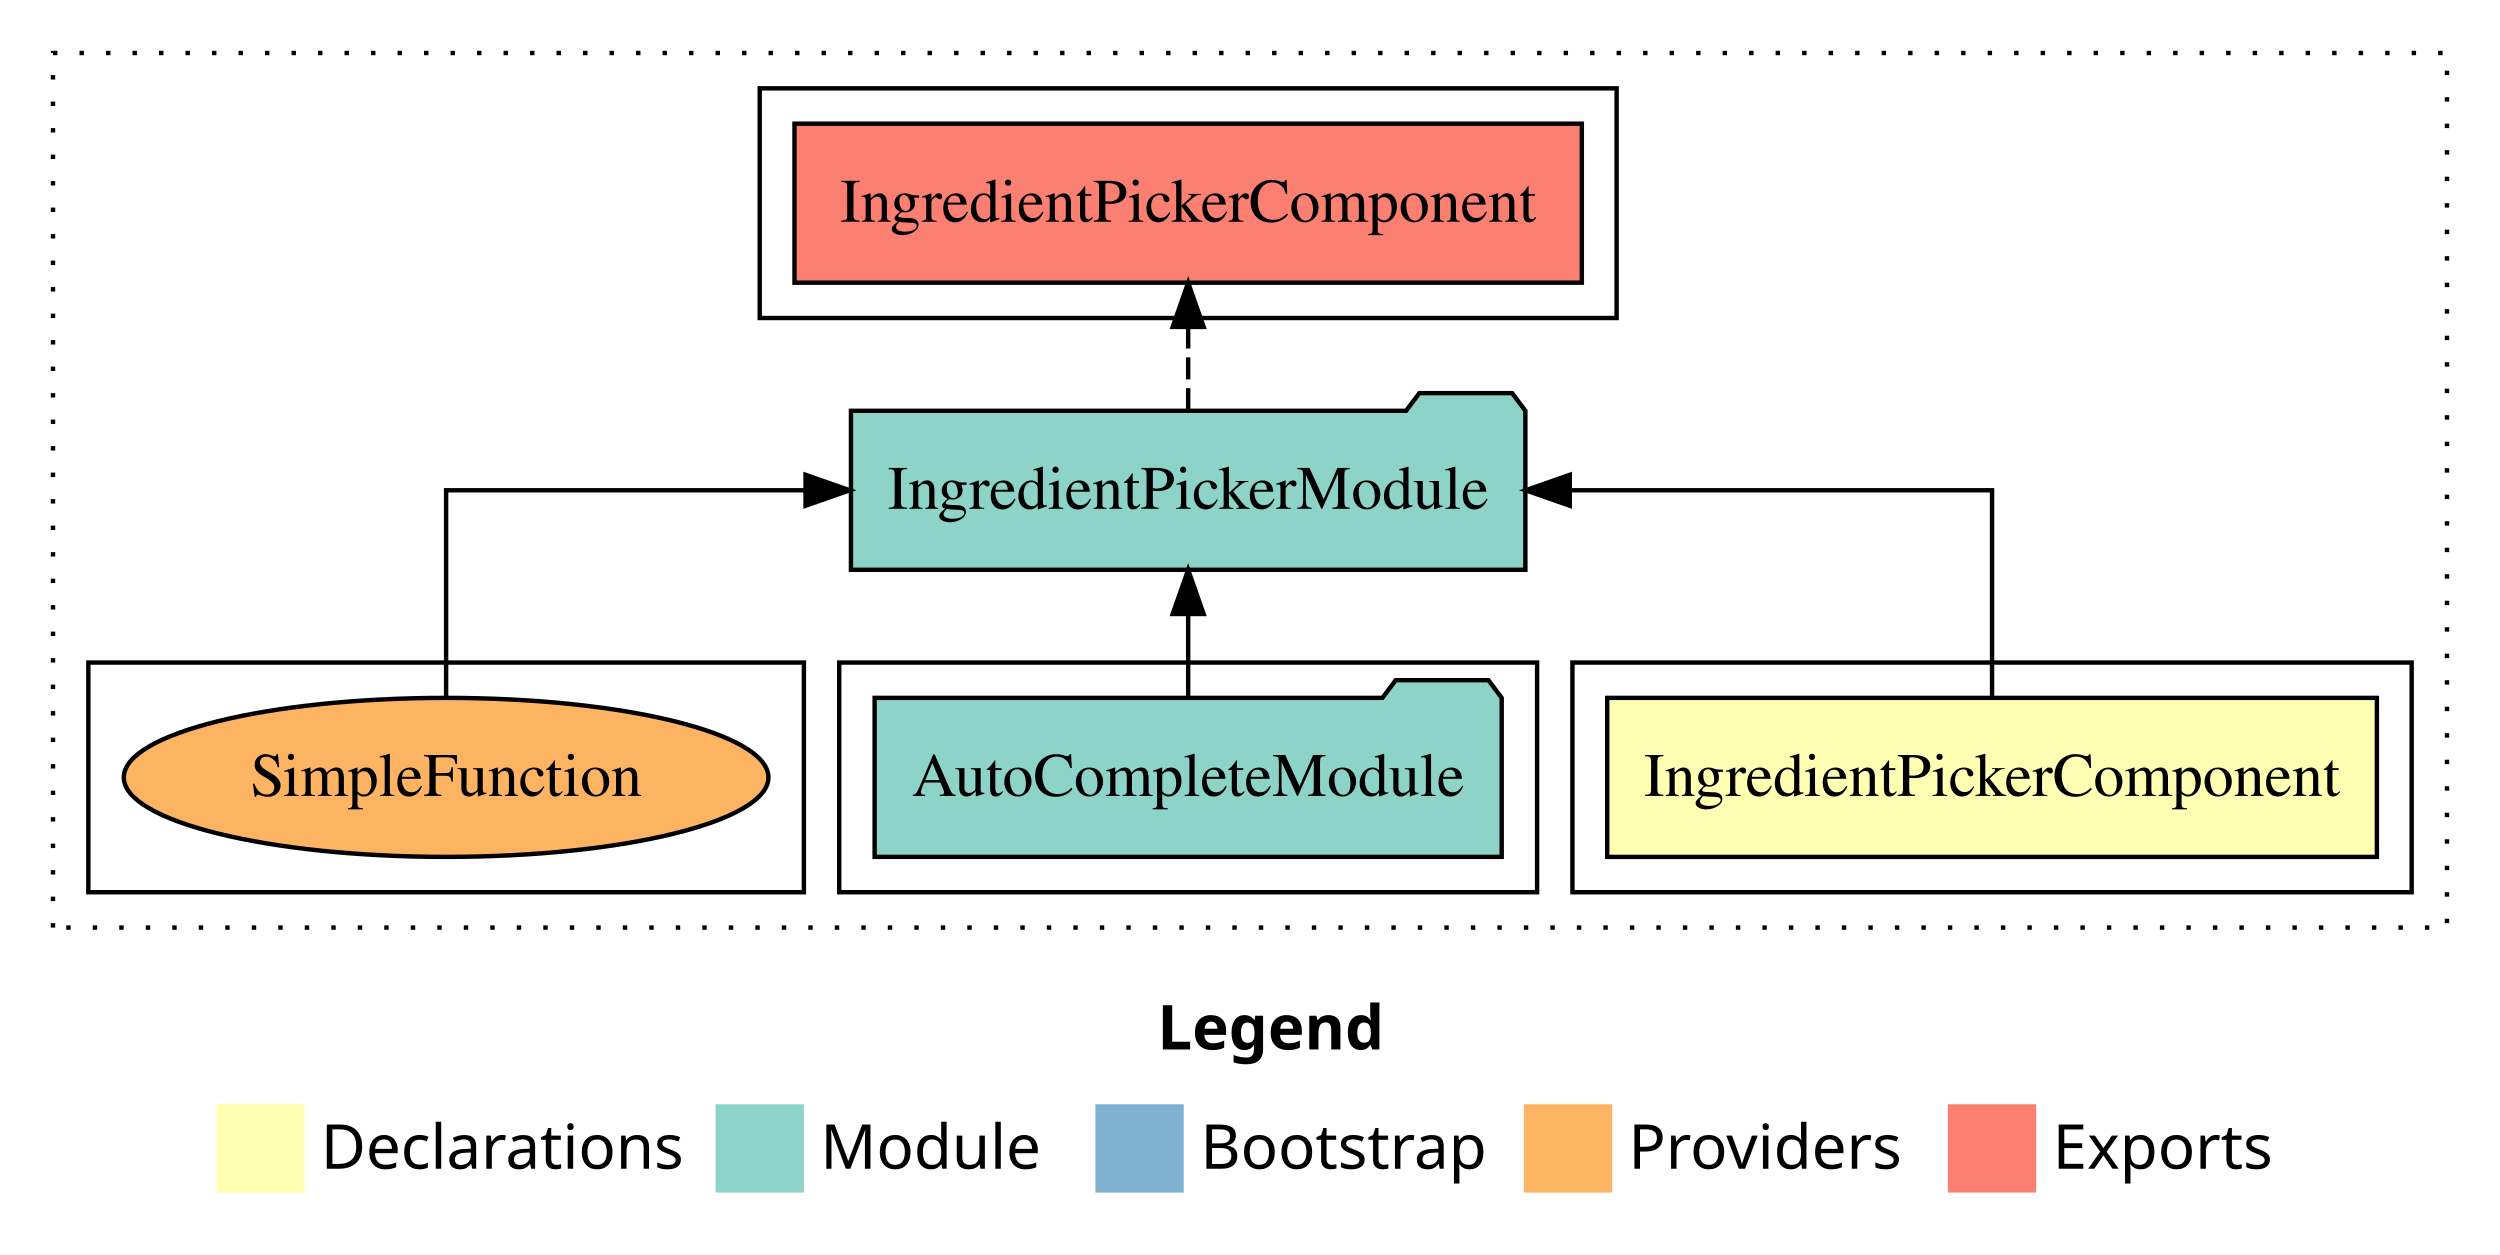
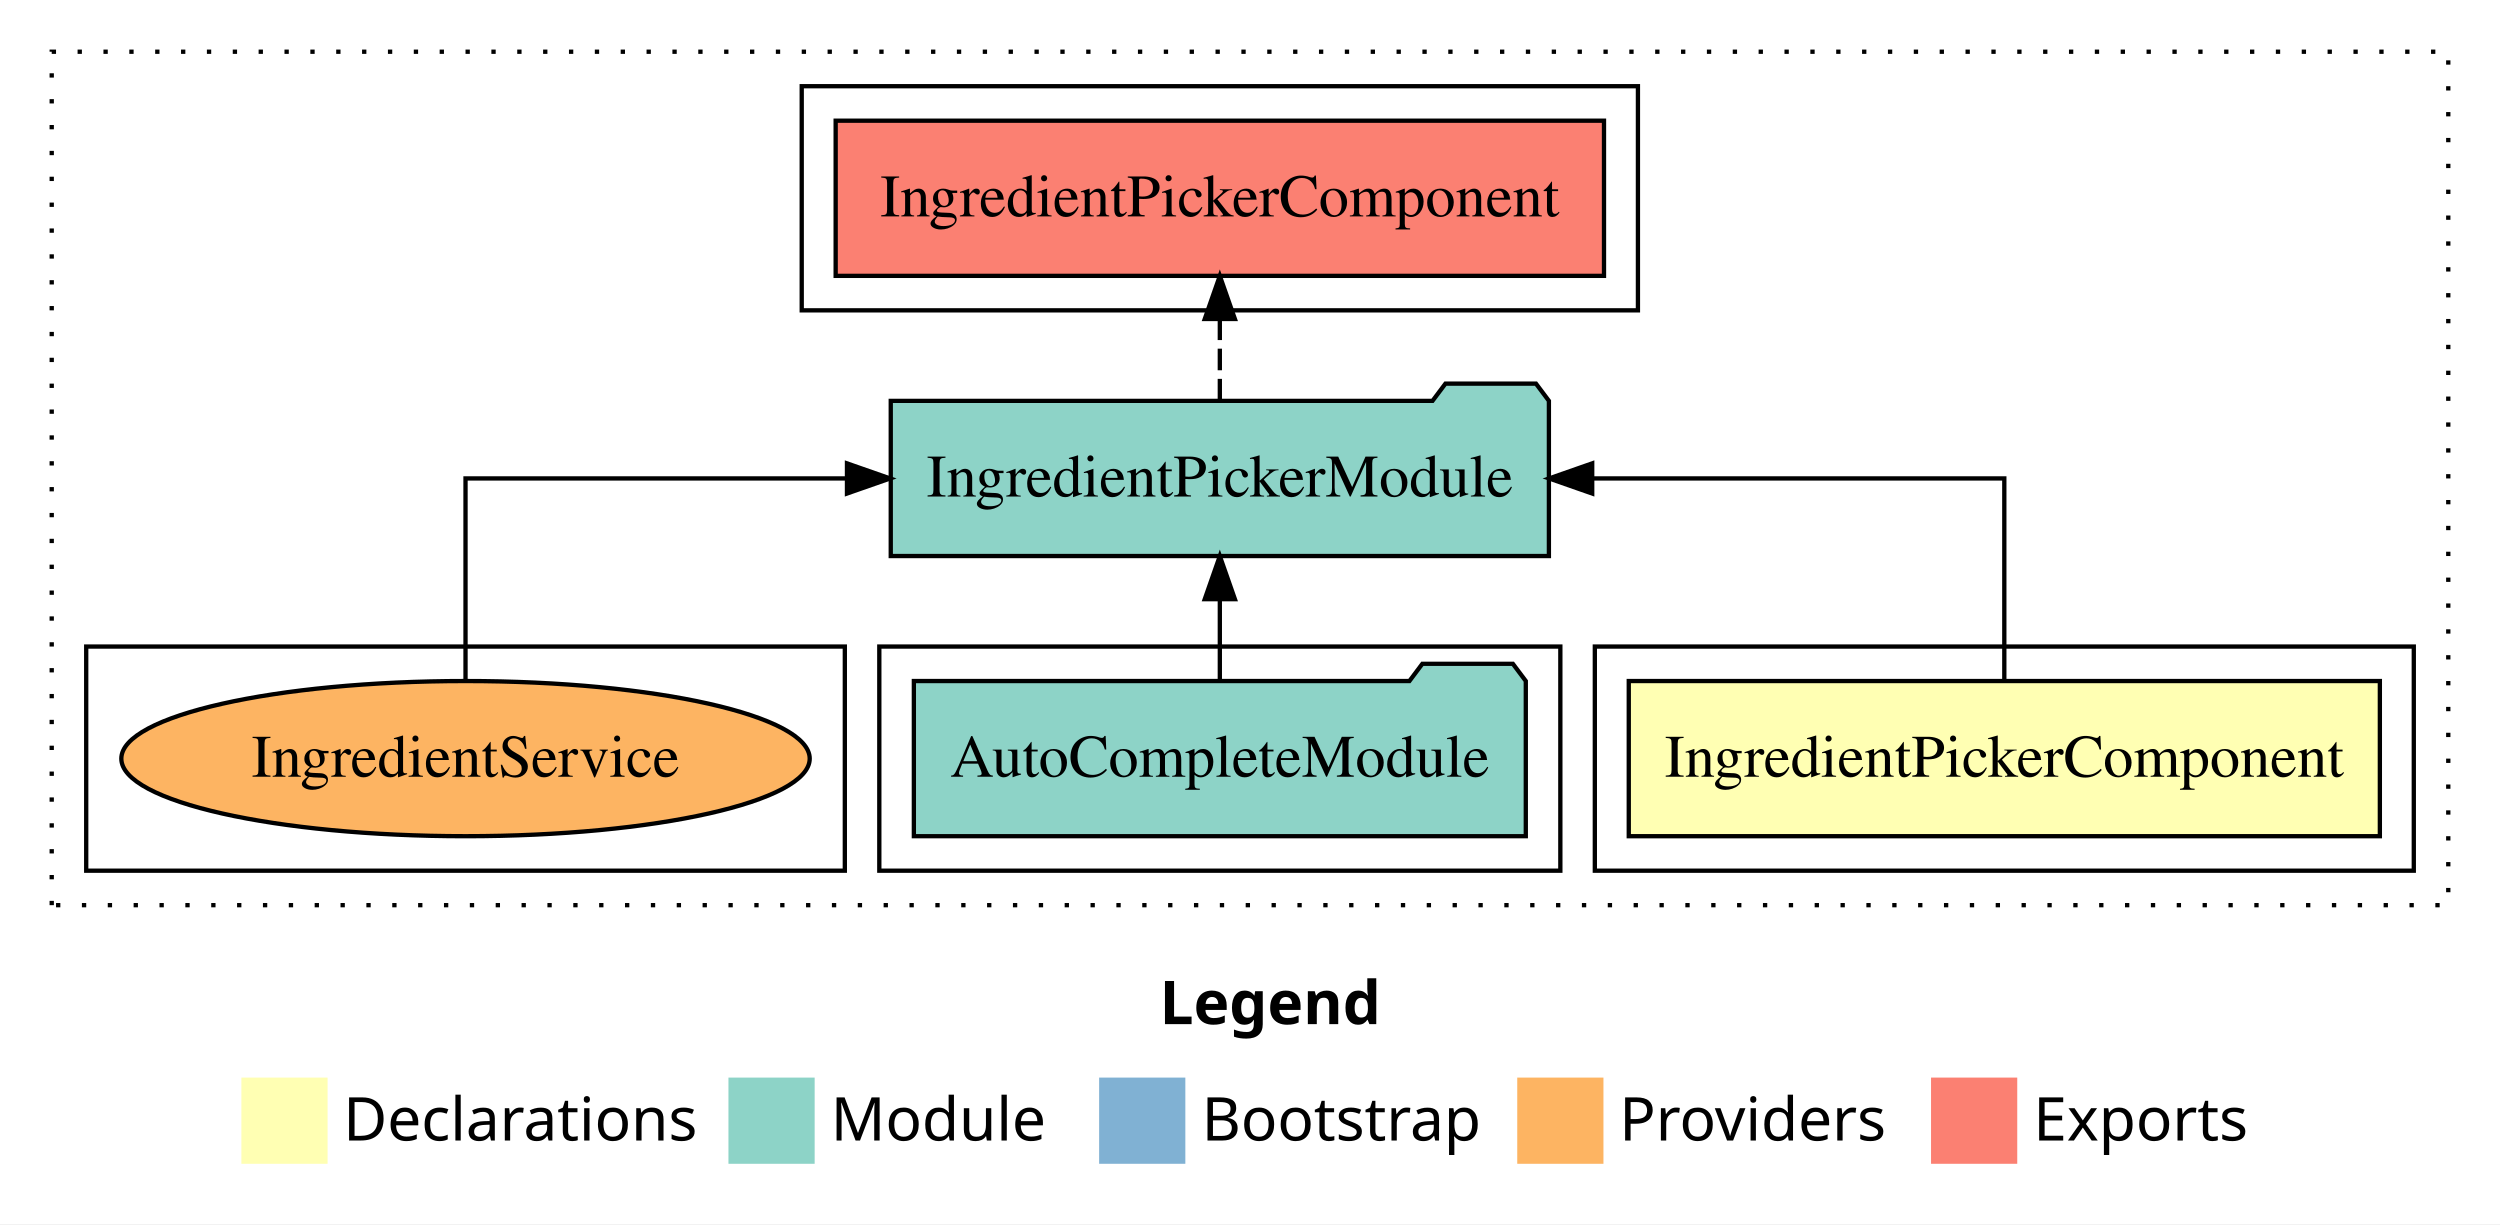
- <svg xmlns="http://www.w3.org/2000/svg" width="566pt" height="284pt" viewBox="0.00 0.00 566.00 284.00">
+ <svg xmlns="http://www.w3.org/2000/svg" width="580pt" height="284pt" viewBox="0.00 0.00 580.00 284.00">
  <g id="graph0" class="graph" transform="scale(1 1) rotate(0) translate(4 280)">
-     <polygon fill="#ffffff" stroke="transparent" points="-4,4 -4,-280 562,-280 562,4 -4,4" />
-     <text text-anchor="start" x="258.009" y="-42.4" font-family="sans-serif" font-weight="bold" font-size="14.00" fill="#000000">Legend</text>
-     <polygon fill="#ffffb3" stroke="transparent" points="45,-10 45,-30 65,-30 65,-10 45,-10" />
-     <text text-anchor="start" x="68.629" y="-15.4" font-family="sans-serif" font-size="14.00" fill="#000000">  Declarations</text>
-     <polygon fill="#8dd3c7" stroke="transparent" points="158,-10 158,-30 178,-30 178,-10 158,-10" />
-     <text text-anchor="start" x="181.725" y="-15.4" font-family="sans-serif" font-size="14.00" fill="#000000">  Module</text>
-     <polygon fill="#80b1d3" stroke="transparent" points="244,-10 244,-30 264,-30 264,-10 244,-10" />
-     <text text-anchor="start" x="267.781" y="-15.4" font-family="sans-serif" font-size="14.00" fill="#000000">  Bootstrap</text>
-     <polygon fill="#fdb462" stroke="transparent" points="341,-10 341,-30 361,-30 361,-10 341,-10" />
-     <text text-anchor="start" x="364.673" y="-15.4" font-family="sans-serif" font-size="14.00" fill="#000000">  Providers</text>
-     <polygon fill="#fb8072" stroke="transparent" points="437,-10 437,-30 457,-30 457,-10 437,-10" />
-     <text text-anchor="start" x="460.726" y="-15.4" font-family="sans-serif" font-size="14.00" fill="#000000">  Exports</text>
+     <polygon fill="#ffffff" stroke="transparent" points="-4,4 -4,-280 576,-280 576,4 -4,4" />
+     <text text-anchor="start" x="265.009" y="-42.4" font-family="sans-serif" font-weight="bold" font-size="14.00" fill="#000000">Legend</text>
+     <polygon fill="#ffffb3" stroke="transparent" points="52,-10 52,-30 72,-30 72,-10 52,-10" />
+     <text text-anchor="start" x="75.629" y="-15.4" font-family="sans-serif" font-size="14.00" fill="#000000">  Declarations</text>
+     <polygon fill="#8dd3c7" stroke="transparent" points="165,-10 165,-30 185,-30 185,-10 165,-10" />
+     <text text-anchor="start" x="188.725" y="-15.4" font-family="sans-serif" font-size="14.00" fill="#000000">  Module</text>
+     <polygon fill="#80b1d3" stroke="transparent" points="251,-10 251,-30 271,-30 271,-10 251,-10" />
+     <text text-anchor="start" x="274.781" y="-15.4" font-family="sans-serif" font-size="14.00" fill="#000000">  Bootstrap</text>
+     <polygon fill="#fdb462" stroke="transparent" points="348,-10 348,-30 368,-30 368,-10 348,-10" />
+     <text text-anchor="start" x="371.673" y="-15.4" font-family="sans-serif" font-size="14.00" fill="#000000">  Providers</text>
+     <polygon fill="#fb8072" stroke="transparent" points="444,-10 444,-30 464,-30 464,-10 444,-10" />
+     <text text-anchor="start" x="467.726" y="-15.4" font-family="sans-serif" font-size="14.00" fill="#000000">  Exports</text>
    <g id="clust1" class="cluster">
-       <polygon fill="none" stroke="#000000" stroke-dasharray="1,5" points="8,-70 8,-268 550,-268 550,-70 8,-70" />
+       <polygon fill="none" stroke="#000000" stroke-dasharray="1,5" points="8,-70 8,-268 564,-268 564,-70 8,-70" />
    </g>
    <g id="clust2" class="cluster">
-       <polygon fill="none" stroke="#000000" points="352,-78 352,-130 542,-130 542,-78 352,-78" />
+       <polygon fill="none" stroke="#000000" points="366,-78 366,-130 556,-130 556,-78 366,-78" />
    </g>
    <g id="clust4" class="cluster">
-       <polygon fill="none" stroke="#000000" points="186,-78 186,-130 344,-130 344,-78 186,-78" />
+       <polygon fill="none" stroke="#000000" points="200,-78 200,-130 358,-130 358,-78 200,-78" />
    </g>
    <g id="clust5" class="cluster">
-       <polygon fill="none" stroke="#000000" points="168,-208 168,-260 362,-260 362,-208 168,-208" />
+       <polygon fill="none" stroke="#000000" points="182,-208 182,-260 376,-260 376,-208 182,-208" />
    </g>
    <g id="clust7" class="cluster">
-       <polygon fill="none" stroke="#000000" points="16,-78 16,-130 178,-130 178,-78 16,-78" />
+       <polygon fill="none" stroke="#000000" points="16,-78 16,-130 192,-130 192,-78 16,-78" />
    </g>
    <g id="node1" class="node">
-       <polygon fill="#ffffb3" stroke="#000000" points="534.127,-122 359.873,-122 359.873,-86 534.127,-86 534.127,-122" />
-       <text text-anchor="middle" x="447" y="-99.8" font-family="Times,serif" font-size="14.00" fill="#000000">IngredientPickerComponent</text>
+       <polygon fill="#ffffb3" stroke="#000000" points="548.127,-122 373.873,-122 373.873,-86 548.127,-86 548.127,-122" />
+       <text text-anchor="middle" x="461" y="-99.8" font-family="Times,serif" font-size="14.00" fill="#000000">IngredientPickerComponent</text>
    </g>
    <g id="node2" class="node">
-       <polygon fill="#8dd3c7" stroke="#000000" points="341.344,-187 338.344,-191 317.344,-191 314.344,-187 188.655,-187 188.655,-151 341.344,-151 341.344,-187" />
-       <text text-anchor="middle" x="265" y="-164.8" font-family="Times,serif" font-size="14.00" fill="#000000">IngredientPickerModule</text>
+       <polygon fill="#8dd3c7" stroke="#000000" points="355.344,-187 352.344,-191 331.344,-191 328.344,-187 202.655,-187 202.655,-151 355.344,-151 355.344,-187" />
+       <text text-anchor="middle" x="279" y="-164.8" font-family="Times,serif" font-size="14.00" fill="#000000">IngredientPickerModule</text>
    </g>
    <g id="edge1" class="edge">
-       <path fill="none" stroke="#000000" d="M447,-122.106C447,-141.339 447,-169 447,-169 447,-169 351.393,-169 351.393,-169" />
-       <polygon fill="#000000" stroke="#000000" points="351.393,-165.5 341.393,-169 351.393,-172.5 351.393,-165.5" />
+       <path fill="none" stroke="#000000" d="M461,-122.106C461,-141.339 461,-169 461,-169 461,-169 365.393,-169 365.393,-169" />
+       <polygon fill="#000000" stroke="#000000" points="365.393,-165.5 355.393,-169 365.393,-172.5 365.393,-165.5" />
    </g>
    <g id="node4" class="node">
-       <polygon fill="#fb8072" stroke="#000000" points="354.127,-252 175.873,-252 175.873,-216 354.127,-216 354.127,-252" />
-       <text text-anchor="middle" x="265" y="-229.8" font-family="Times,serif" font-size="14.00" fill="#000000">IngredientPickerComponent </text>
+       <polygon fill="#fb8072" stroke="#000000" points="368.127,-252 189.873,-252 189.873,-216 368.127,-216 368.127,-252" />
+       <text text-anchor="middle" x="279" y="-229.8" font-family="Times,serif" font-size="14.00" fill="#000000">IngredientPickerComponent </text>
    </g>
    <g id="edge3" class="edge">
-       <path fill="none" stroke="#000000" stroke-dasharray="5,2" d="M265,-187.106C265,-187.106 265,-205.991 265,-205.991" />
-       <polygon fill="#000000" stroke="#000000" points="261.5,-205.991 265,-215.991 268.5,-205.991 261.5,-205.991" />
+       <path fill="none" stroke="#000000" stroke-dasharray="5,2" d="M279,-187.106C279,-187.106 279,-205.991 279,-205.991" />
+       <polygon fill="#000000" stroke="#000000" points="275.5,-205.991 279,-215.991 282.5,-205.991 275.5,-205.991" />
    </g>
    <g id="node3" class="node">
-       <polygon fill="#8dd3c7" stroke="#000000" points="335.985,-122 332.985,-126 311.985,-126 308.985,-122 194.015,-122 194.015,-86 335.985,-86 335.985,-122" />
-       <text text-anchor="middle" x="265" y="-99.8" font-family="Times,serif" font-size="14.00" fill="#000000">AutoCompleteModule</text>
+       <polygon fill="#8dd3c7" stroke="#000000" points="349.985,-122 346.985,-126 325.985,-126 322.985,-122 208.015,-122 208.015,-86 349.985,-86 349.985,-122" />
+       <text text-anchor="middle" x="279" y="-99.8" font-family="Times,serif" font-size="14.00" fill="#000000">AutoCompleteModule</text>
    </g>
    <g id="edge2" class="edge">
-       <path fill="none" stroke="#000000" d="M265,-122.106C265,-122.106 265,-140.991 265,-140.991" />
-       <polygon fill="#000000" stroke="#000000" points="261.5,-140.991 265,-150.991 268.5,-140.991 261.5,-140.991" />
+       <path fill="none" stroke="#000000" d="M279,-122.106C279,-122.106 279,-140.991 279,-140.991" />
+       <polygon fill="#000000" stroke="#000000" points="275.5,-140.991 279,-150.991 282.5,-140.991 275.5,-140.991" />
    </g>
    <g id="node5" class="node">
-       <ellipse fill="#fdb462" stroke="#000000" cx="97" cy="-104" rx="72.972" ry="18" />
-       <text text-anchor="middle" x="97" y="-99.8" font-family="Times,serif" font-size="14.00" fill="#000000">SimpleFunction</text>
+       <ellipse fill="#fdb462" stroke="#000000" cx="104" cy="-104" rx="79.853" ry="18" />
+       <text text-anchor="middle" x="104" y="-99.8" font-family="Times,serif" font-size="14.00" fill="#000000">IngredientService</text>
    </g>
    <g id="edge4" class="edge">
-       <path fill="none" stroke="#000000" d="M97,-122.106C97,-141.339 97,-169 97,-169 97,-169 178.374,-169 178.374,-169" />
-       <polygon fill="#000000" stroke="#000000" points="178.374,-172.5 188.374,-169 178.374,-165.5 178.374,-172.5" />
+       <path fill="none" stroke="#000000" d="M104,-122.106C104,-141.339 104,-169 104,-169 104,-169 192.497,-169 192.497,-169" />
+       <polygon fill="#000000" stroke="#000000" points="192.497,-172.5 202.497,-169 192.497,-165.5 192.497,-172.5" />
    </g>
  </g>
</svg>
